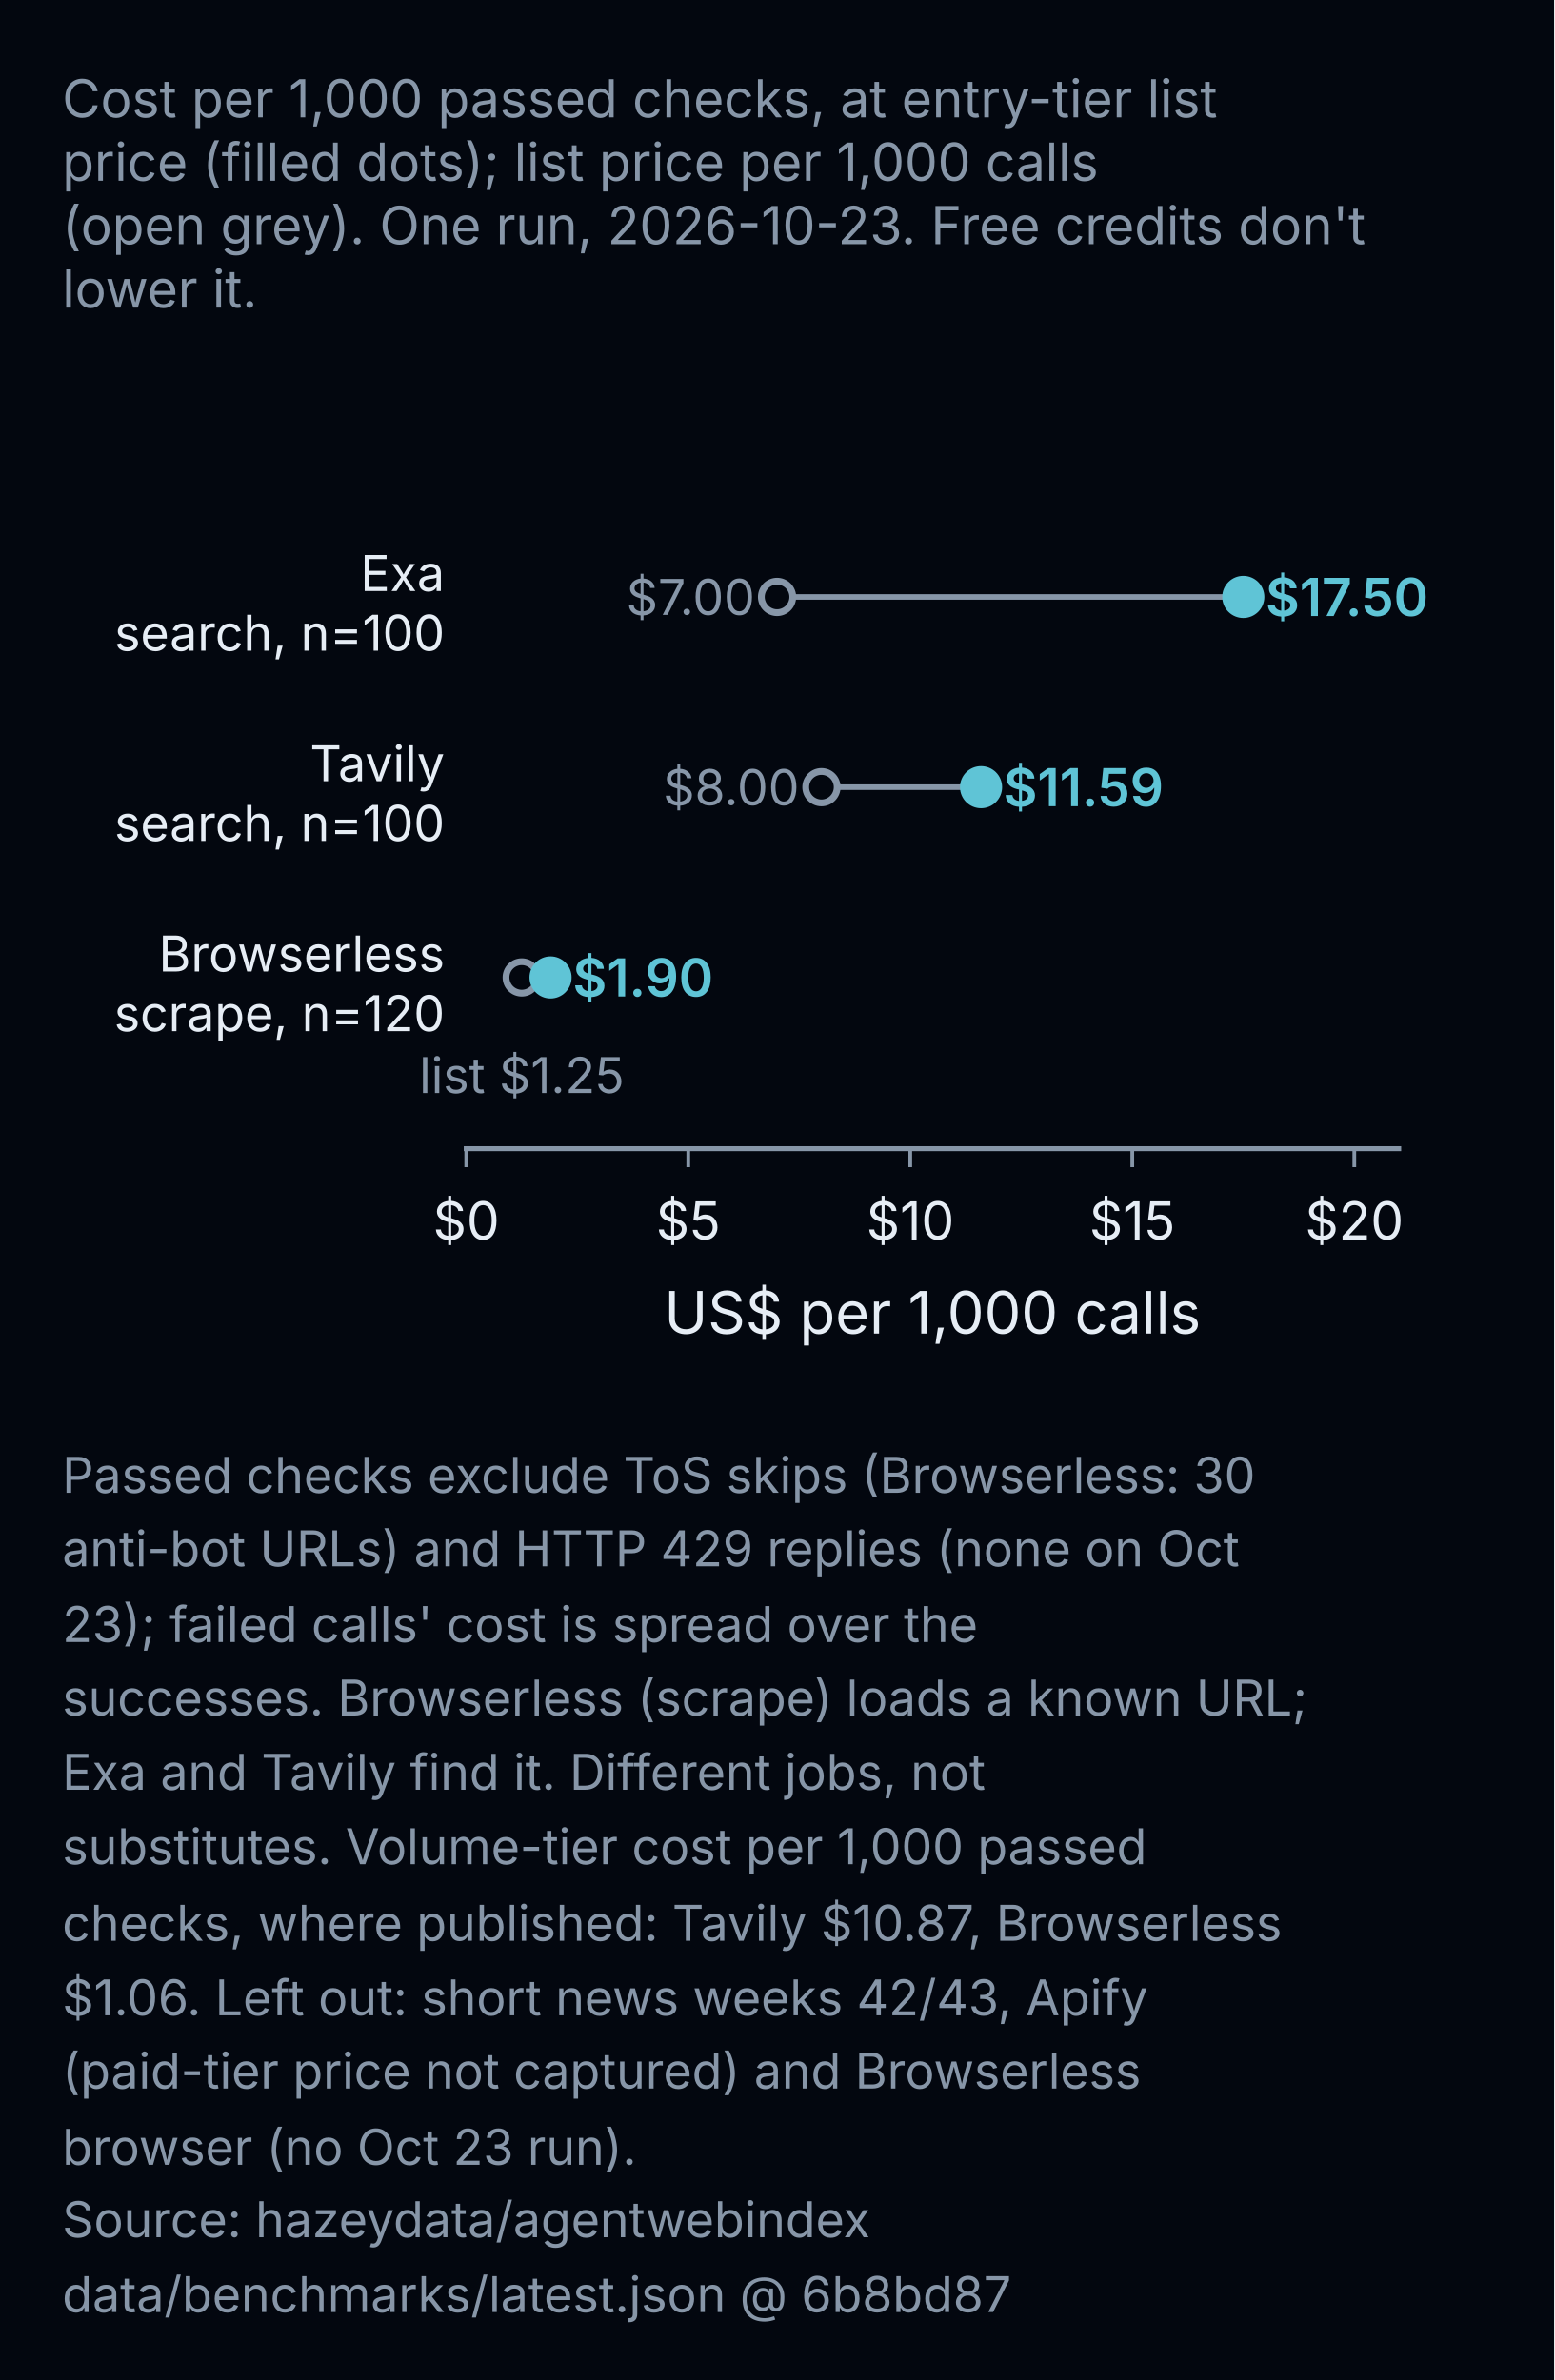
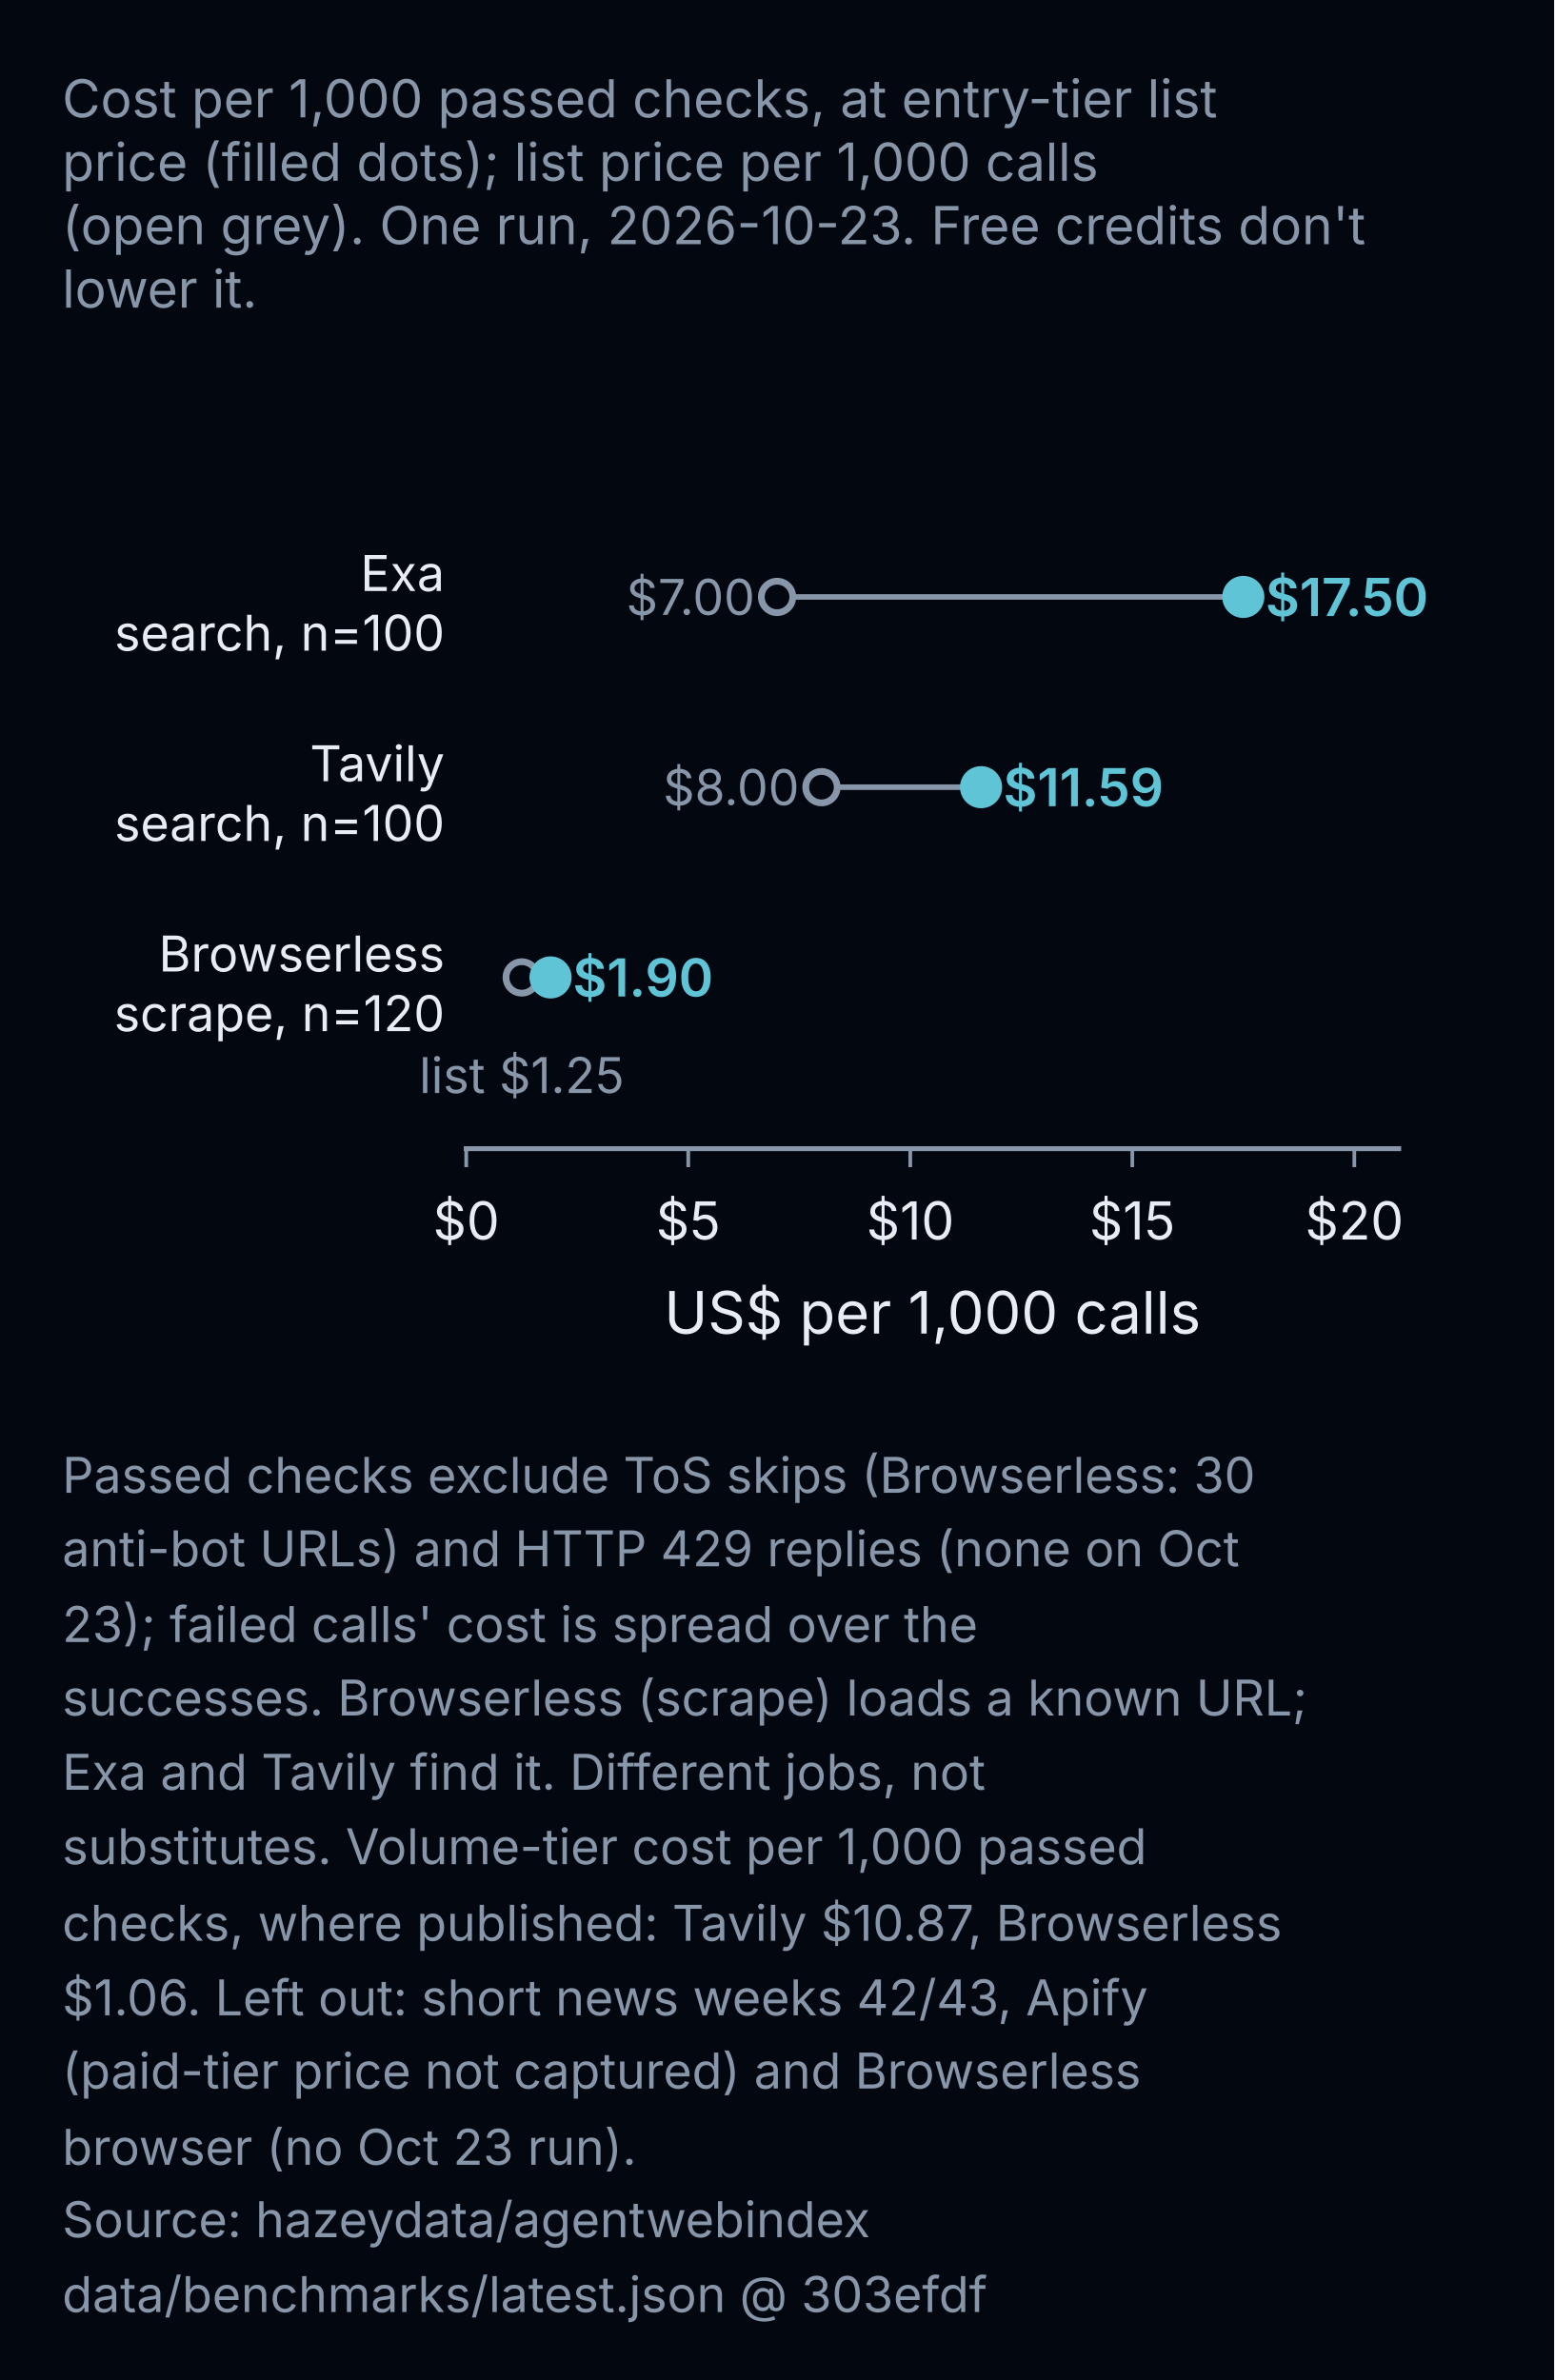
<svg xmlns="http://www.w3.org/2000/svg" xmlns:xlink="http://www.w3.org/1999/xlink" role="img" aria-label="Exa lists cheaper than Tavily ($7.00 vs $8.00 per 1,000 calls) but costs more per 1,000 passed checks ($17.50 vs $11.59)" width="252pt" height="386.01pt" viewBox="0 0 252 386.01" version="1.1">
  <defs>
    <style type="text/css">*{stroke-linejoin: round; stroke-linecap: butt}</style>
  </defs>
  <g id="figure_1">
    <g id="patch_1">
      <path d="M 0 386.01  L 252 386.01  L 252 0  L 0 0  z " style="fill: #03070f" />
    </g>
    <g id="axes_1">
      <g id="patch_2">
        <path d="M 75.6 186.3  L 226.8 186.3  L 226.8 78.3  L 75.6 78.3  z " style="fill: #03070f" />
      </g>
      <g id="matplotlib.axis_1">
        <g id="xtick_1">
          <g id="line2d_1">
            <defs>
-               <path id="m43d91a112a" d="M 0 0  L 0 3  " style="stroke: #8796a8; stroke-width: 0.6" />
+               <path id="mcbaf143c8f" d="M 0 0  L 0 3  " style="stroke: #8796a8; stroke-width: 0.6" />
            </defs>
            <g>
-               <use xlink:href="#m43d91a112a" x="75.6" y="186.3" style="fill: #8796a8; stroke: #8796a8; stroke-width: 0.6" />
+               <use xlink:href="#mcbaf143c8f" x="75.6" y="186.3" style="fill: #8796a8; stroke: #8796a8; stroke-width: 0.6" />
            </g>
          </g>
          <g id="text_1">
            <text style="font-size: 8.5px; font-family: 'Inter', sans-serif; text-anchor: middle; fill: #e6edf5" x="75.6" y="201.034" transform="rotate(-0 75.6 201.0344)">$0</text>
          </g>
        </g>
        <g id="xtick_2">
          <g id="line2d_2">
            <g>
-               <use xlink:href="#m43d91a112a" x="111.6" y="186.3" style="fill: #8796a8; stroke: #8796a8; stroke-width: 0.6" />
+               <use xlink:href="#mcbaf143c8f" x="111.6" y="186.3" style="fill: #8796a8; stroke: #8796a8; stroke-width: 0.6" />
            </g>
          </g>
          <g id="text_2">
            <text style="font-size: 8.5px; font-family: 'Inter', sans-serif; text-anchor: middle; fill: #e6edf5" x="111.6" y="201.034" transform="rotate(-0 111.6 201.0344)">$5</text>
          </g>
        </g>
        <g id="xtick_3">
          <g id="line2d_3">
            <g>
-               <use xlink:href="#m43d91a112a" x="147.6" y="186.3" style="fill: #8796a8; stroke: #8796a8; stroke-width: 0.6" />
+               <use xlink:href="#mcbaf143c8f" x="147.6" y="186.3" style="fill: #8796a8; stroke: #8796a8; stroke-width: 0.6" />
            </g>
          </g>
          <g id="text_3">
            <text style="font-size: 8.5px; font-family: 'Inter', sans-serif; text-anchor: middle; fill: #e6edf5" x="147.6" y="201.034" transform="rotate(-0 147.6 201.0344)">$10</text>
          </g>
        </g>
        <g id="xtick_4">
          <g id="line2d_4">
            <g>
-               <use xlink:href="#m43d91a112a" x="183.6" y="186.3" style="fill: #8796a8; stroke: #8796a8; stroke-width: 0.6" />
+               <use xlink:href="#mcbaf143c8f" x="183.6" y="186.3" style="fill: #8796a8; stroke: #8796a8; stroke-width: 0.6" />
            </g>
          </g>
          <g id="text_4">
            <text style="font-size: 8.5px; font-family: 'Inter', sans-serif; text-anchor: middle; fill: #e6edf5" x="183.6" y="201.034" transform="rotate(-0 183.6 201.0344)">$15</text>
          </g>
        </g>
        <g id="xtick_5">
          <g id="line2d_5">
            <g>
-               <use xlink:href="#m43d91a112a" x="219.6" y="186.3" style="fill: #8796a8; stroke: #8796a8; stroke-width: 0.6" />
+               <use xlink:href="#mcbaf143c8f" x="219.6" y="186.3" style="fill: #8796a8; stroke: #8796a8; stroke-width: 0.6" />
            </g>
          </g>
          <g id="text_5">
            <text style="font-size: 8.5px; font-family: 'Inter', sans-serif; text-anchor: middle; fill: #e6edf5" x="219.6" y="201.034" transform="rotate(-0 219.6 201.0344)">$20</text>
          </g>
        </g>
        <g id="text_6">
          <text style="font-size: 9.5px; font-family: 'Inter', sans-serif; text-anchor: middle; fill: #e6edf5" x="151.2" y="216.288" transform="rotate(-0 151.2 216.2878)">US$ per 1,000 calls</text>
        </g>
      </g>
      <g id="matplotlib.axis_2">
        <g id="ytick_1">
          <g id="line2d_6" />
          <g id="text_7">
            <text style="font-size: 8px; font-family: 'Inter', sans-serif; fill: #e6edf5" transform="translate(25.7175 157.5637)">Browserless</text>
            <text style="font-size: 8px; font-family: 'Inter', sans-serif; fill: #e6edf5" transform="translate(18.4875 167.2434)">scrape, n=120</text>
          </g>
        </g>
        <g id="ytick_2">
          <g id="line2d_7" />
          <g id="text_8">
            <text style="font-size: 8px; font-family: 'Inter', sans-serif; fill: #e6edf5" transform="translate(50.24125 126.7066)">Tavily</text>
            <text style="font-size: 8px; font-family: 'Inter', sans-serif; fill: #e6edf5" transform="translate(18.54125 136.3863)">search, n=100</text>
          </g>
        </g>
        <g id="ytick_3">
          <g id="line2d_8" />
          <g id="text_9">
            <text style="font-size: 8px; font-family: 'Inter', sans-serif; fill: #e6edf5" transform="translate(58.43125 95.84944)">Exa</text>
            <text style="font-size: 8px; font-family: 'Inter', sans-serif; fill: #e6edf5" transform="translate(18.54125 105.5291)">search, n=100</text>
          </g>
        </g>
      </g>
      <g id="line2d_9">
-         <path d="M 126 96.814  L 201.6 96.814  " clip-path="url(#p234a16aa16)" style="fill: none; stroke: #8796a8; stroke-width: 0.9; stroke-linecap: round" />
+         <path d="M 126 96.814  L 201.6 96.814  " clip-path="url(#pfe49c3b4b8)" style="fill: none; stroke: #8796a8; stroke-width: 0.9; stroke-linecap: round" />
      </g>
      <g id="line2d_10">
-         <path d="M 133.2 127.671  L 159.078 127.671  " clip-path="url(#p234a16aa16)" style="fill: none; stroke: #8796a8; stroke-width: 0.9; stroke-linecap: round" />
+         <path d="M 133.2 127.671  L 159.078 127.671  " clip-path="url(#pfe49c3b4b8)" style="fill: none; stroke: #8796a8; stroke-width: 0.9; stroke-linecap: round" />
      </g>
      <g id="line2d_11">
-         <path d="M 84.6 158.529  L 89.271 158.529  " clip-path="url(#p234a16aa16)" style="fill: none; stroke: #8796a8; stroke-width: 0.9; stroke-linecap: round" />
+         <path d="M 84.6 158.529  L 89.271 158.529  " clip-path="url(#pfe49c3b4b8)" style="fill: none; stroke: #8796a8; stroke-width: 0.9; stroke-linecap: round" />
      </g>
      <g id="patch_3">
        <path d="M 75.6 186.3  L 226.8 186.3  " style="fill: none; stroke: #8796a8; stroke-width: 0.8; stroke-linejoin: miter; stroke-linecap: square" />
      </g>
      <g id="PathCollection_1">
        <defs>
-           <path id="m67e1de53ec" d="M 0 2.55  C 0.676 2.55 1.325 2.281 1.803 1.803  C 2.281 1.325 2.55 0.676 2.55 0  C 2.55 -0.676 2.281 -1.325 1.803 -1.803  C 1.325 -2.281 0.676 -2.55 0 -2.55  C -0.676 -2.55 -1.325 -2.281 -1.803 -1.803  C -2.281 -1.325 -2.55 -0.676 -2.55 0  C -2.55 0.676 -2.281 1.325 -1.803 1.803  C -1.325 2.281 -0.676 2.55 0 2.55  z " style="stroke: #8796a8; stroke-width: 1.1" />
+           <path id="m49874fbccd" d="M 0 2.55  C 0.676 2.55 1.325 2.281 1.803 1.803  C 2.281 1.325 2.55 0.676 2.55 0  C 2.55 -0.676 2.281 -1.325 1.803 -1.803  C 1.325 -2.281 0.676 -2.55 0 -2.55  C -0.676 -2.55 -1.325 -2.281 -1.803 -1.803  C -2.281 -1.325 -2.55 -0.676 -2.55 0  C -2.55 0.676 -2.281 1.325 -1.803 1.803  C -1.325 2.281 -0.676 2.55 0 2.55  z " style="stroke: #8796a8; stroke-width: 1.1" />
        </defs>
-         <g clip-path="url(#p234a16aa16)">
-           <use xlink:href="#m67e1de53ec" x="126" y="96.814" style="fill: #03070f; stroke: #8796a8; stroke-width: 1.1" />
+         <g clip-path="url(#pfe49c3b4b8)">
+           <use xlink:href="#m49874fbccd" x="126" y="96.814" style="fill: #03070f; stroke: #8796a8; stroke-width: 1.1" />
        </g>
      </g>
      <g id="text_10">
        <text style="font-weight: 600; font-size: 8.5px; font-family: 'Inter', sans-serif; text-anchor: start; fill: #5fc4d6" x="205.2" y="99.906" transform="rotate(-0 205.2 99.90633)">$17.50</text>
      </g>
      <g id="text_11">
        <text style="font-size: 8px; font-family: 'Inter', sans-serif; text-anchor: end; fill: #8796a8" x="122.4" y="99.724" transform="rotate(-0 122.4 99.72444)">$7.00</text>
      </g>
      <g id="PathCollection_2">
-         <g clip-path="url(#p234a16aa16)">
-           <use xlink:href="#m67e1de53ec" x="133.2" y="127.671" style="fill: #03070f; stroke: #8796a8; stroke-width: 1.1" />
+         <g clip-path="url(#pfe49c3b4b8)">
+           <use xlink:href="#m49874fbccd" x="133.2" y="127.671" style="fill: #03070f; stroke: #8796a8; stroke-width: 1.1" />
        </g>
      </g>
      <g id="text_12">
        <text style="font-weight: 600; font-size: 8.5px; font-family: 'Inter', sans-serif; text-anchor: start; fill: #5fc4d6" x="162.678" y="130.763" transform="rotate(-0 162.6783 130.7635)">$11.59</text>
      </g>
      <g id="text_13">
        <text style="font-size: 8px; font-family: 'Inter', sans-serif; text-anchor: end; fill: #8796a8" x="129.6" y="130.582" transform="rotate(-0 129.6 130.5816)">$8.00</text>
      </g>
      <g id="PathCollection_3">
-         <g clip-path="url(#p234a16aa16)">
-           <use xlink:href="#m67e1de53ec" x="84.6" y="158.529" style="fill: #03070f; stroke: #8796a8; stroke-width: 1.1" />
+         <g clip-path="url(#pfe49c3b4b8)">
+           <use xlink:href="#m49874fbccd" x="84.6" y="158.529" style="fill: #03070f; stroke: #8796a8; stroke-width: 1.1" />
        </g>
      </g>
      <g id="text_14">
        <text style="font-weight: 600; font-size: 8.5px; font-family: 'Inter', sans-serif; text-anchor: start; fill: #5fc4d6" x="92.871" y="161.621" transform="rotate(-0 92.87089 161.6206)">$1.90</text>
      </g>
      <g id="text_15">
        <text style="font-size: 8px; font-family: 'Inter', sans-serif; text-anchor: middle; fill: #8796a8" x="84.6" y="177.279" transform="rotate(-0 84.6 177.2786)">list $1.25</text>
      </g>
      <g id="PathCollection_4">
        <defs>
-           <path id="me652e8856e" d="M 0 2.915  C 0.773 2.915 1.515 2.608 2.062 2.062  C 2.608 1.515 2.915 0.773 2.915 0  C 2.915 -0.773 2.608 -1.515 2.062 -2.062  C 1.515 -2.608 0.773 -2.915 0 -2.915  C -0.773 -2.915 -1.515 -2.608 -2.062 -2.062  C -2.608 -1.515 -2.915 -0.773 -2.915 0  C -2.915 0.773 -2.608 1.515 -2.062 2.062  C -1.515 2.608 -0.773 2.915 0 2.915  z " style="stroke: #5fc4d6" />
+           <path id="m05191a2e01" d="M 0 2.915  C 0.773 2.915 1.515 2.608 2.062 2.062  C 2.608 1.515 2.915 0.773 2.915 0  C 2.915 -0.773 2.608 -1.515 2.062 -2.062  C 1.515 -2.608 0.773 -2.915 0 -2.915  C -0.773 -2.915 -1.515 -2.608 -2.062 -2.062  C -2.608 -1.515 -2.915 -0.773 -2.915 0  C -2.915 0.773 -2.608 1.515 -2.062 2.062  C -1.515 2.608 -0.773 2.915 0 2.915  z " style="stroke: #5fc4d6" />
        </defs>
-         <g clip-path="url(#p234a16aa16)">
-           <use xlink:href="#me652e8856e" x="201.6" y="96.814" style="fill: #5fc4d6; stroke: #5fc4d6" />
+         <g clip-path="url(#pfe49c3b4b8)">
+           <use xlink:href="#m05191a2e01" x="201.6" y="96.814" style="fill: #5fc4d6; stroke: #5fc4d6" />
        </g>
      </g>
      <g id="PathCollection_5">
-         <g clip-path="url(#p234a16aa16)">
-           <use xlink:href="#me652e8856e" x="159.078" y="127.671" style="fill: #5fc4d6; stroke: #5fc4d6" />
+         <g clip-path="url(#pfe49c3b4b8)">
+           <use xlink:href="#m05191a2e01" x="159.078" y="127.671" style="fill: #5fc4d6; stroke: #5fc4d6" />
        </g>
      </g>
      <g id="PathCollection_6">
-         <g clip-path="url(#p234a16aa16)">
-           <use xlink:href="#me652e8856e" x="89.271" y="158.529" style="fill: #5fc4d6; stroke: #5fc4d6" />
+         <g clip-path="url(#pfe49c3b4b8)">
+           <use xlink:href="#m05191a2e01" x="89.271" y="158.529" style="fill: #5fc4d6; stroke: #5fc4d6" />
        </g>
      </g>
    </g>
    <g id="text_16">
      <text style="font-size: 8.5px; font-family: 'Inter', sans-serif; fill: #8796a8" transform="translate(10.08 19.03438)">Cost per 1,000 passed checks, at entry-tier list</text>
      <text style="font-size: 8.5px; font-family: 'Inter', sans-serif; fill: #8796a8" transform="translate(10.08 29.31904)">price (filled dots); list price per 1,000 calls</text>
      <text style="font-size: 8.5px; font-family: 'Inter', sans-serif; fill: #8796a8" transform="translate(10.08 39.60371)">(open grey). One run, 2026-10-23. Free credits don't</text>
      <text style="font-size: 8.5px; font-family: 'Inter', sans-serif; fill: #8796a8" transform="translate(10.08 49.88838)">lower it.</text>
    </g>
    <g id="text_17">
      <text style="font-size: 8px; font-family: 'Inter', sans-serif; fill: #8796a8" transform="translate(10.08 242.1201)">Passed checks exclude ToS skips (Browserless: 30</text>
      <text style="font-size: 8px; font-family: 'Inter', sans-serif; fill: #8796a8" transform="translate(10.08 254.036)">anti-bot URLs) and HTTP 429 replies (none on Oct</text>
      <text style="font-size: 8px; font-family: 'Inter', sans-serif; fill: #8796a8" transform="translate(10.08 266.3193)">23); failed calls' cost is spread over the</text>
      <text style="font-size: 8px; font-family: 'Inter', sans-serif; fill: #8796a8" transform="translate(10.08 278.2352)">successes. Browserless (scrape) loads a known URL;</text>
      <text style="font-size: 8px; font-family: 'Inter', sans-serif; fill: #8796a8" transform="translate(10.08 290.2779)">Exa and Tavily find it. Different jobs, not</text>
      <text style="font-size: 8px; font-family: 'Inter', sans-serif; fill: #8796a8" transform="translate(10.08 302.3519)">substitutes. Volume-tier cost per 1,000 passed</text>
      <text style="font-size: 8px; font-family: 'Inter', sans-serif; fill: #8796a8" transform="translate(10.08 314.7665)">checks, where published: Tavily $10.87, Browserless</text>
      <text style="font-size: 8px; font-family: 'Inter', sans-serif; fill: #8796a8" transform="translate(10.08 326.8661)">$1.06. Left out: short news weeks 42/43, Apify</text>
      <text style="font-size: 8px; font-family: 'Inter', sans-serif; fill: #8796a8" transform="translate(10.08 338.7332)">(paid-tier price not captured) and Browserless</text>
      <text style="font-size: 8px; font-family: 'Inter', sans-serif; fill: #8796a8" transform="translate(10.08 351.1041)">browser (no Oct 23 run).</text>
      <text style="font-size: 8px; font-family: 'Inter', sans-serif; fill: #8796a8" transform="translate(10.08 362.8443)">Source: hazeydata/agentwebindex</text>
-       <text style="font-size: 8px; font-family: 'Inter', sans-serif; fill: #8796a8" transform="translate(10.08 374.9908)">data/benchmarks/latest.json @ 6b8bd87</text>
+       <text style="font-size: 8px; font-family: 'Inter', sans-serif; fill: #8796a8" transform="translate(10.08 374.9908)">data/benchmarks/latest.json @ 303efdf</text>
    </g>
  </g>
  <defs>
-     <clipPath id="p234a16aa16">
+     <clipPath id="pfe49c3b4b8">
      <rect x="75.6" y="78.3" width="151.2" height="108" />
    </clipPath>
  </defs>
</svg>
